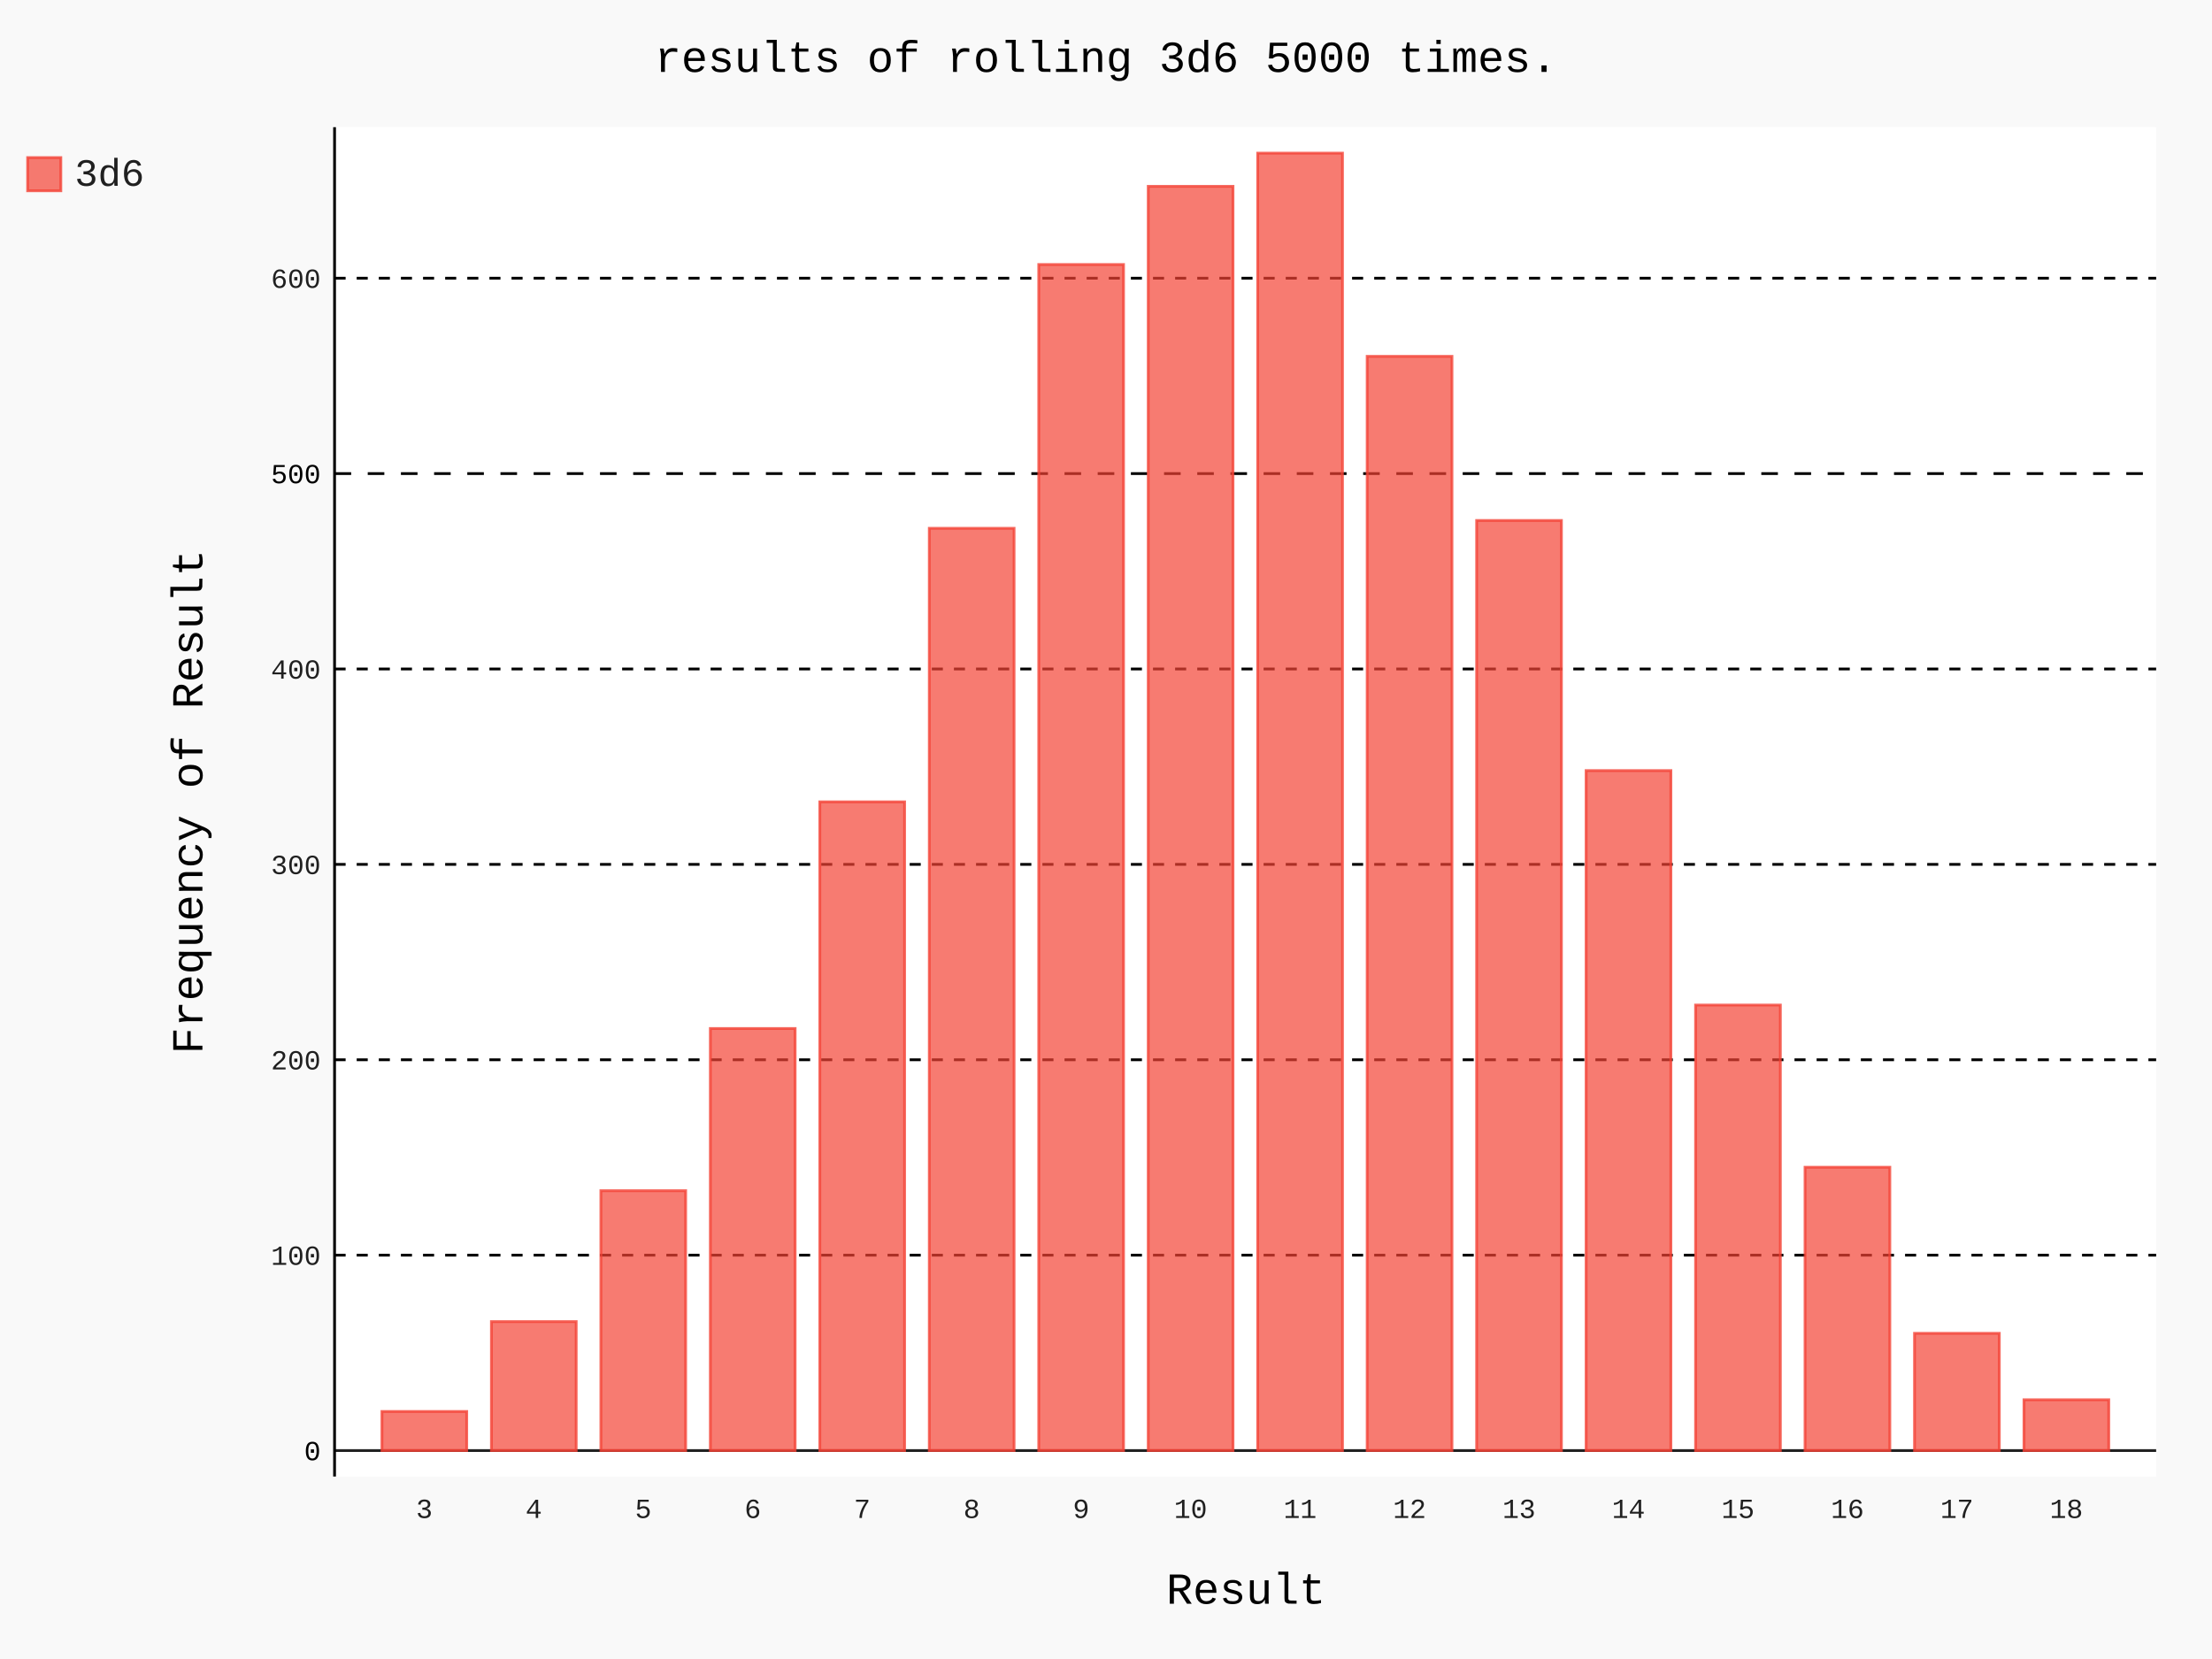
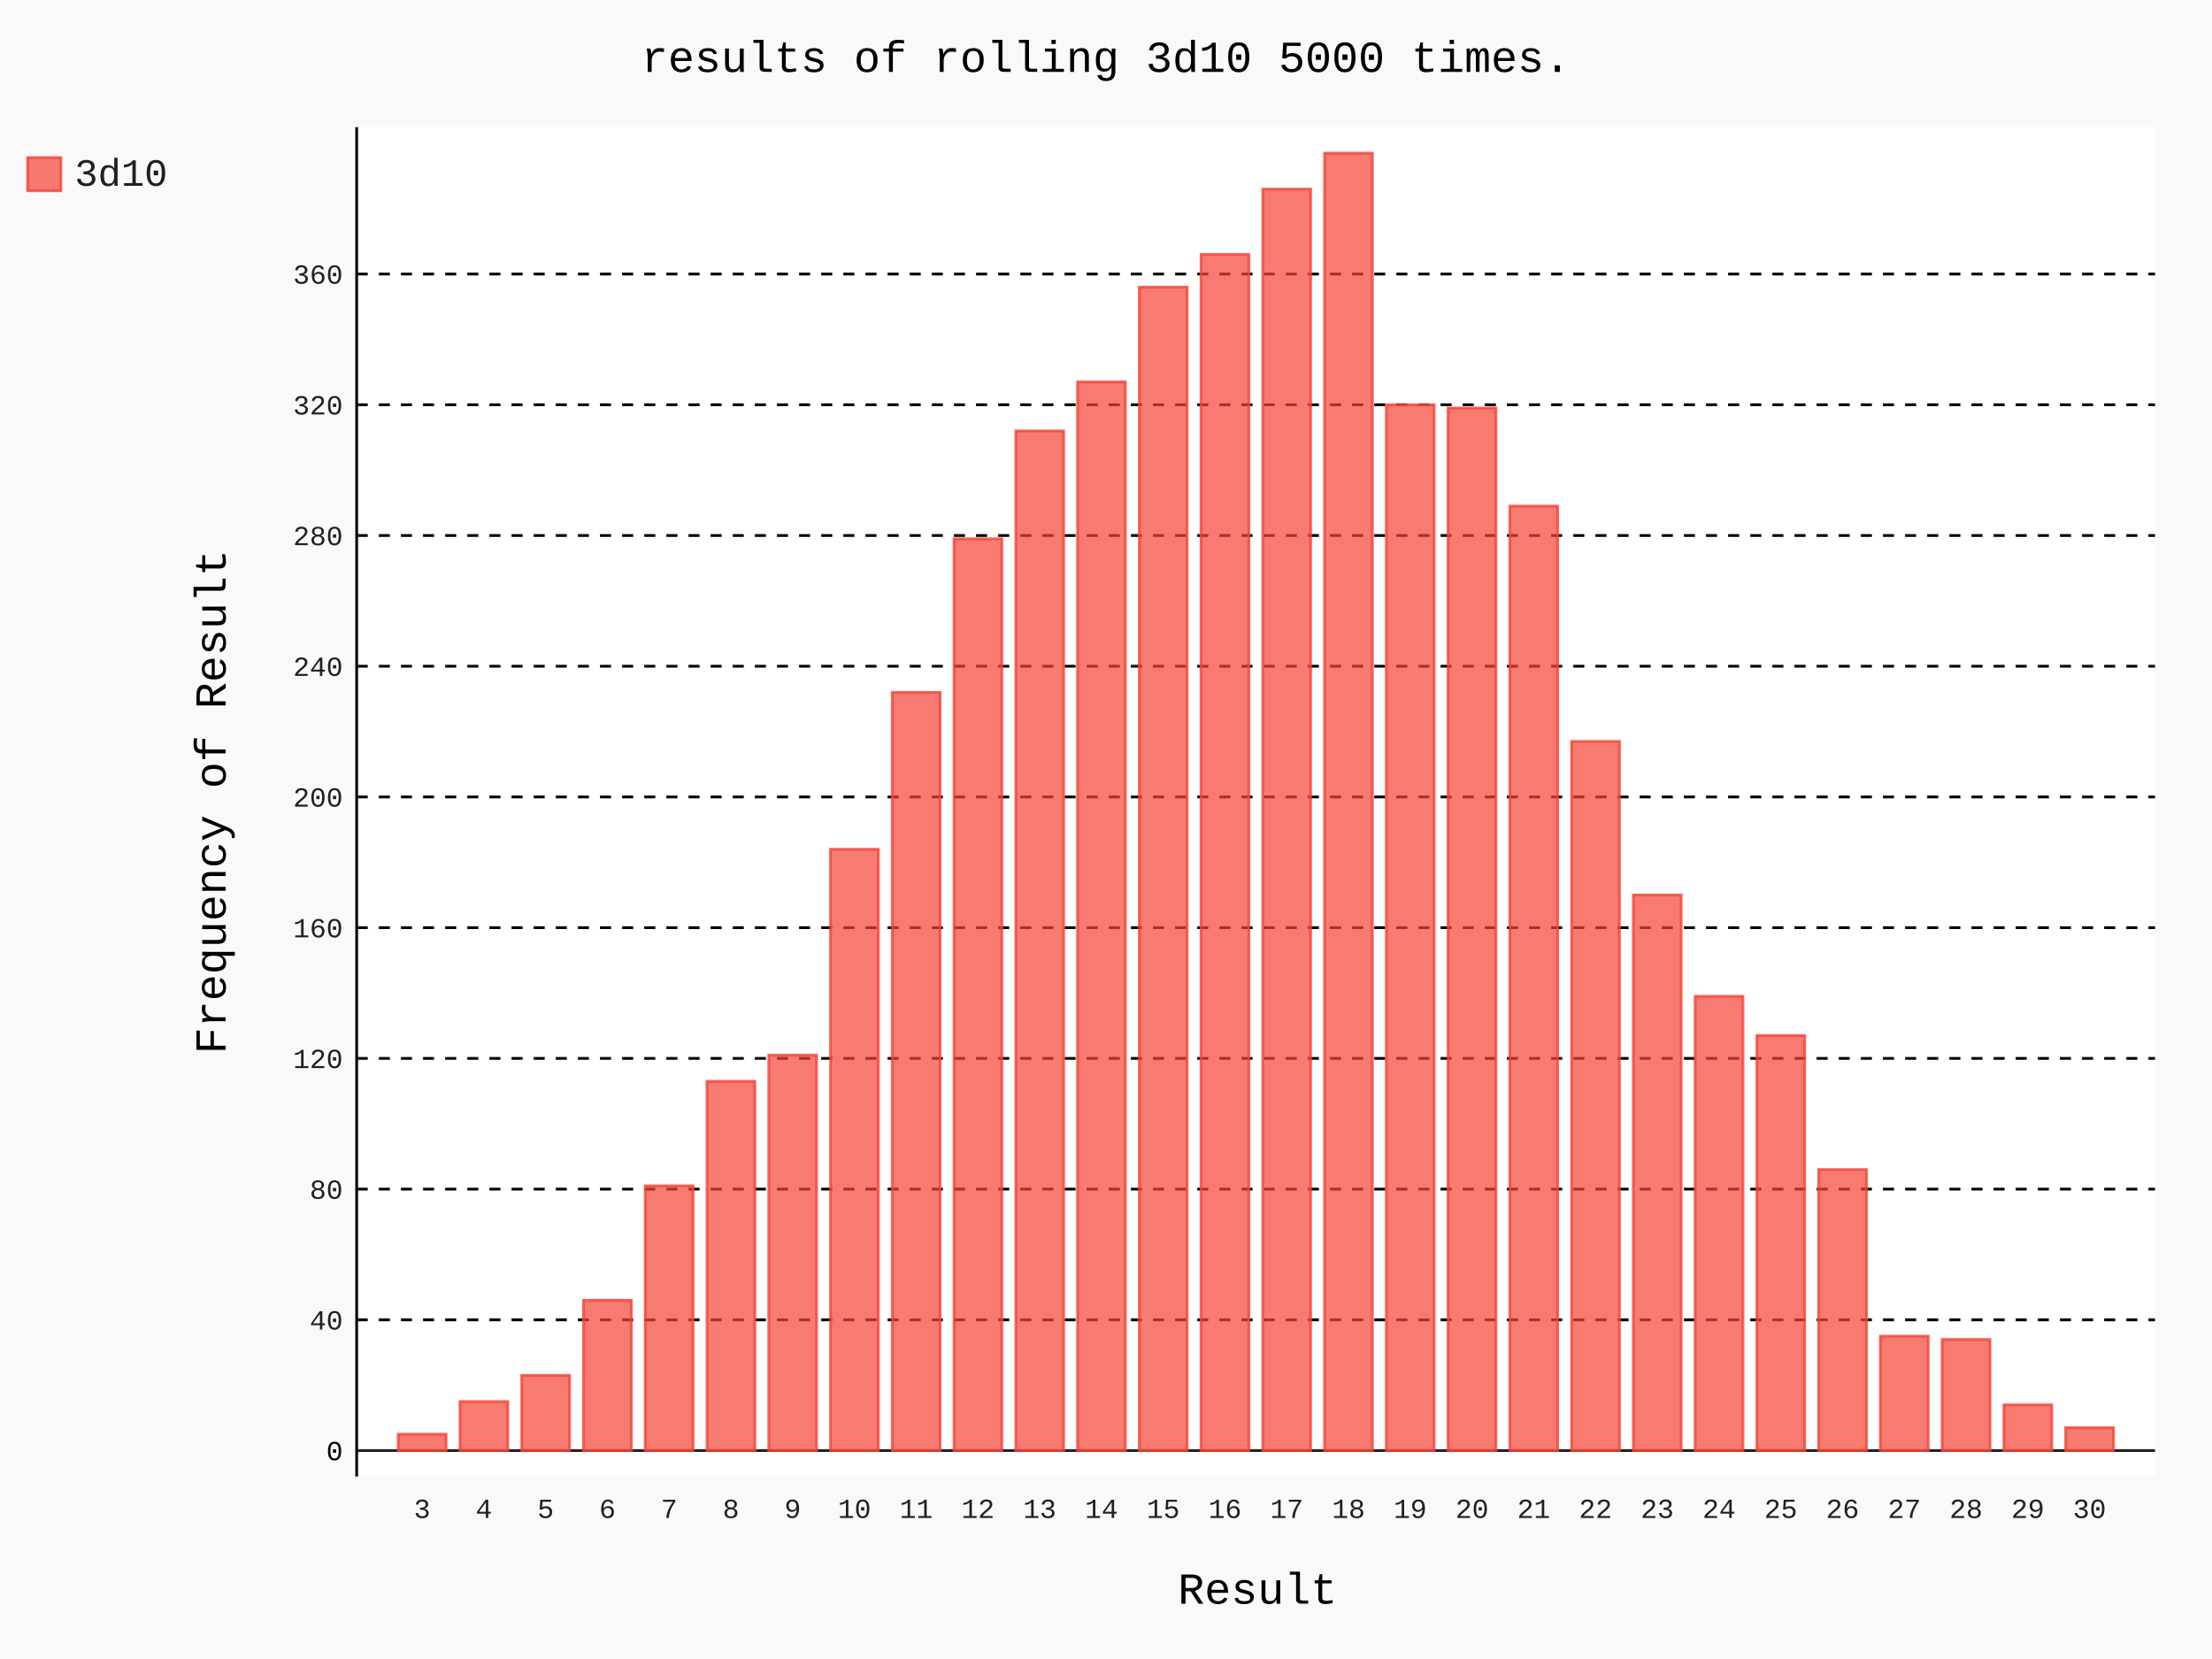
- <svg xmlns="http://www.w3.org/2000/svg" id="chart-b98e198a-c9c6-4b17-be98-af2ba30511a7" class="pygal-chart" viewBox="0 0 800 600">
+ <svg xmlns="http://www.w3.org/2000/svg" id="chart-dd3dc5fa-f700-4fd3-abbc-7325ba46a19e" class="pygal-chart" viewBox="0 0 800 600">
  <defs>
-     <style type="text/css">#chart-b98e198a-c9c6-4b17-be98-af2ba30511a7{-webkit-user-select:none;-webkit-font-smoothing:antialiased;font-family:Consolas,"Liberation Mono",Menlo,Courier,monospace}#chart-b98e198a-c9c6-4b17-be98-af2ba30511a7 .title{font-family:Consolas,"Liberation Mono",Menlo,Courier,monospace;font-size:16px}#chart-b98e198a-c9c6-4b17-be98-af2ba30511a7 .legends .legend text{font-family:Consolas,"Liberation Mono",Menlo,Courier,monospace;font-size:14px}#chart-b98e198a-c9c6-4b17-be98-af2ba30511a7 .axis text{font-family:Consolas,"Liberation Mono",Menlo,Courier,monospace;font-size:10px}#chart-b98e198a-c9c6-4b17-be98-af2ba30511a7 .axis text.major{font-family:Consolas,"Liberation Mono",Menlo,Courier,monospace;font-size:10px}#chart-b98e198a-c9c6-4b17-be98-af2ba30511a7 .text-overlay text.value{font-family:Consolas,"Liberation Mono",Menlo,Courier,monospace;font-size:16px}#chart-b98e198a-c9c6-4b17-be98-af2ba30511a7 .text-overlay text.label{font-family:Consolas,"Liberation Mono",Menlo,Courier,monospace;font-size:10px}#chart-b98e198a-c9c6-4b17-be98-af2ba30511a7 .tooltip{font-family:Consolas,"Liberation Mono",Menlo,Courier,monospace;font-size:14px}#chart-b98e198a-c9c6-4b17-be98-af2ba30511a7 text.no_data{font-family:Consolas,"Liberation Mono",Menlo,Courier,monospace;font-size:64px}
- #chart-b98e198a-c9c6-4b17-be98-af2ba30511a7{background-color:rgba(249,249,249,1)}#chart-b98e198a-c9c6-4b17-be98-af2ba30511a7 path,#chart-b98e198a-c9c6-4b17-be98-af2ba30511a7 line,#chart-b98e198a-c9c6-4b17-be98-af2ba30511a7 rect,#chart-b98e198a-c9c6-4b17-be98-af2ba30511a7 circle{-webkit-transition:150ms;-moz-transition:150ms;transition:150ms}#chart-b98e198a-c9c6-4b17-be98-af2ba30511a7 .graph &gt; .background{fill:rgba(249,249,249,1)}#chart-b98e198a-c9c6-4b17-be98-af2ba30511a7 .plot &gt; .background{fill:rgba(255,255,255,1)}#chart-b98e198a-c9c6-4b17-be98-af2ba30511a7 .graph{fill:rgba(0,0,0,.87)}#chart-b98e198a-c9c6-4b17-be98-af2ba30511a7 text.no_data{fill:rgba(0,0,0,1)}#chart-b98e198a-c9c6-4b17-be98-af2ba30511a7 .title{fill:rgba(0,0,0,1)}#chart-b98e198a-c9c6-4b17-be98-af2ba30511a7 .legends .legend text{fill:rgba(0,0,0,.87)}#chart-b98e198a-c9c6-4b17-be98-af2ba30511a7 .legends .legend:hover text{fill:rgba(0,0,0,1)}#chart-b98e198a-c9c6-4b17-be98-af2ba30511a7 .axis .line{stroke:rgba(0,0,0,1)}#chart-b98e198a-c9c6-4b17-be98-af2ba30511a7 .axis .guide.line{stroke:rgba(0,0,0,.54)}#chart-b98e198a-c9c6-4b17-be98-af2ba30511a7 .axis .major.line{stroke:rgba(0,0,0,.87)}#chart-b98e198a-c9c6-4b17-be98-af2ba30511a7 .axis text.major{fill:rgba(0,0,0,1)}#chart-b98e198a-c9c6-4b17-be98-af2ba30511a7 .axis.y .guides:hover .guide.line,#chart-b98e198a-c9c6-4b17-be98-af2ba30511a7 .line-graph .axis.x .guides:hover .guide.line,#chart-b98e198a-c9c6-4b17-be98-af2ba30511a7 .stackedline-graph .axis.x .guides:hover .guide.line,#chart-b98e198a-c9c6-4b17-be98-af2ba30511a7 .xy-graph .axis.x .guides:hover .guide.line{stroke:rgba(0,0,0,1)}#chart-b98e198a-c9c6-4b17-be98-af2ba30511a7 .axis .guides:hover text{fill:rgba(0,0,0,1)}#chart-b98e198a-c9c6-4b17-be98-af2ba30511a7 .reactive{fill-opacity:.7;stroke-opacity:.8;stroke-width:1}#chart-b98e198a-c9c6-4b17-be98-af2ba30511a7 .ci{stroke:rgba(0,0,0,.87)}#chart-b98e198a-c9c6-4b17-be98-af2ba30511a7 .reactive.active,#chart-b98e198a-c9c6-4b17-be98-af2ba30511a7 .active .reactive{fill-opacity:.8;stroke-opacity:.9;stroke-width:4}#chart-b98e198a-c9c6-4b17-be98-af2ba30511a7 .ci .reactive.active{stroke-width:1.5}#chart-b98e198a-c9c6-4b17-be98-af2ba30511a7 .series text{fill:rgba(0,0,0,1)}#chart-b98e198a-c9c6-4b17-be98-af2ba30511a7 .tooltip rect{fill:rgba(255,255,255,1);stroke:rgba(0,0,0,1);-webkit-transition:opacity 150ms;-moz-transition:opacity 150ms;transition:opacity 150ms}#chart-b98e198a-c9c6-4b17-be98-af2ba30511a7 .tooltip .label{fill:rgba(0,0,0,.87)}#chart-b98e198a-c9c6-4b17-be98-af2ba30511a7 .tooltip .label{fill:rgba(0,0,0,.87)}#chart-b98e198a-c9c6-4b17-be98-af2ba30511a7 .tooltip .legend{font-size:.8em;fill:rgba(0,0,0,.54)}#chart-b98e198a-c9c6-4b17-be98-af2ba30511a7 .tooltip .x_label{font-size:.6em;fill:rgba(0,0,0,1)}#chart-b98e198a-c9c6-4b17-be98-af2ba30511a7 .tooltip .xlink{font-size:.5em;text-decoration:underline}#chart-b98e198a-c9c6-4b17-be98-af2ba30511a7 .tooltip .value{font-size:1.5em}#chart-b98e198a-c9c6-4b17-be98-af2ba30511a7 .bound{font-size:.5em}#chart-b98e198a-c9c6-4b17-be98-af2ba30511a7 .max-value{font-size:.75em;fill:rgba(0,0,0,.54)}#chart-b98e198a-c9c6-4b17-be98-af2ba30511a7 .map-element{fill:rgba(255,255,255,1);stroke:rgba(0,0,0,.54) !important}#chart-b98e198a-c9c6-4b17-be98-af2ba30511a7 .map-element .reactive{fill-opacity:inherit;stroke-opacity:inherit}#chart-b98e198a-c9c6-4b17-be98-af2ba30511a7 .color-0,#chart-b98e198a-c9c6-4b17-be98-af2ba30511a7 .color-0 a:visited{stroke:#F44336;fill:#F44336}#chart-b98e198a-c9c6-4b17-be98-af2ba30511a7 .text-overlay .color-0 text{fill:black}
- #chart-b98e198a-c9c6-4b17-be98-af2ba30511a7 text.no_data{text-anchor:middle}#chart-b98e198a-c9c6-4b17-be98-af2ba30511a7 .guide.line{fill:none}#chart-b98e198a-c9c6-4b17-be98-af2ba30511a7 .centered{text-anchor:middle}#chart-b98e198a-c9c6-4b17-be98-af2ba30511a7 .title{text-anchor:middle}#chart-b98e198a-c9c6-4b17-be98-af2ba30511a7 .legends .legend text{fill-opacity:1}#chart-b98e198a-c9c6-4b17-be98-af2ba30511a7 .axis.x text{text-anchor:middle}#chart-b98e198a-c9c6-4b17-be98-af2ba30511a7 .axis.x:not(.web) text[transform]{text-anchor:start}#chart-b98e198a-c9c6-4b17-be98-af2ba30511a7 .axis.x:not(.web) text[transform].backwards{text-anchor:end}#chart-b98e198a-c9c6-4b17-be98-af2ba30511a7 .axis.y text{text-anchor:end}#chart-b98e198a-c9c6-4b17-be98-af2ba30511a7 .axis.y text[transform].backwards{text-anchor:start}#chart-b98e198a-c9c6-4b17-be98-af2ba30511a7 .axis.y2 text{text-anchor:start}#chart-b98e198a-c9c6-4b17-be98-af2ba30511a7 .axis.y2 text[transform].backwards{text-anchor:end}#chart-b98e198a-c9c6-4b17-be98-af2ba30511a7 .axis .guide.line{stroke-dasharray:4,4;stroke:black}#chart-b98e198a-c9c6-4b17-be98-af2ba30511a7 .axis .major.guide.line{stroke-dasharray:6,6;stroke:black}#chart-b98e198a-c9c6-4b17-be98-af2ba30511a7 .horizontal .axis.y .guide.line,#chart-b98e198a-c9c6-4b17-be98-af2ba30511a7 .horizontal .axis.y2 .guide.line,#chart-b98e198a-c9c6-4b17-be98-af2ba30511a7 .vertical .axis.x .guide.line{opacity:0}#chart-b98e198a-c9c6-4b17-be98-af2ba30511a7 .horizontal .axis.always_show .guide.line,#chart-b98e198a-c9c6-4b17-be98-af2ba30511a7 .vertical .axis.always_show .guide.line{opacity:1 !important}#chart-b98e198a-c9c6-4b17-be98-af2ba30511a7 .axis.y .guides:hover .guide.line,#chart-b98e198a-c9c6-4b17-be98-af2ba30511a7 .axis.y2 .guides:hover .guide.line,#chart-b98e198a-c9c6-4b17-be98-af2ba30511a7 .axis.x .guides:hover .guide.line{opacity:1}#chart-b98e198a-c9c6-4b17-be98-af2ba30511a7 .axis .guides:hover text{opacity:1}#chart-b98e198a-c9c6-4b17-be98-af2ba30511a7 .nofill{fill:none}#chart-b98e198a-c9c6-4b17-be98-af2ba30511a7 .subtle-fill{fill-opacity:.2}#chart-b98e198a-c9c6-4b17-be98-af2ba30511a7 .dot{stroke-width:1px;fill-opacity:1;stroke-opacity:1}#chart-b98e198a-c9c6-4b17-be98-af2ba30511a7 .dot.active{stroke-width:5px}#chart-b98e198a-c9c6-4b17-be98-af2ba30511a7 .dot.negative{fill:transparent}#chart-b98e198a-c9c6-4b17-be98-af2ba30511a7 text,#chart-b98e198a-c9c6-4b17-be98-af2ba30511a7 tspan{stroke:none !important}#chart-b98e198a-c9c6-4b17-be98-af2ba30511a7 .series text.active{opacity:1}#chart-b98e198a-c9c6-4b17-be98-af2ba30511a7 .tooltip rect{fill-opacity:.95;stroke-width:.5}#chart-b98e198a-c9c6-4b17-be98-af2ba30511a7 .tooltip text{fill-opacity:1}#chart-b98e198a-c9c6-4b17-be98-af2ba30511a7 .showable{visibility:hidden}#chart-b98e198a-c9c6-4b17-be98-af2ba30511a7 .showable.shown{visibility:visible}#chart-b98e198a-c9c6-4b17-be98-af2ba30511a7 .gauge-background{fill:rgba(229,229,229,1);stroke:none}#chart-b98e198a-c9c6-4b17-be98-af2ba30511a7 .bg-lines{stroke:rgba(249,249,249,1);stroke-width:2px}</style>
+     <style type="text/css">#chart-dd3dc5fa-f700-4fd3-abbc-7325ba46a19e{-webkit-user-select:none;-webkit-font-smoothing:antialiased;font-family:Consolas,"Liberation Mono",Menlo,Courier,monospace}#chart-dd3dc5fa-f700-4fd3-abbc-7325ba46a19e .title{font-family:Consolas,"Liberation Mono",Menlo,Courier,monospace;font-size:16px}#chart-dd3dc5fa-f700-4fd3-abbc-7325ba46a19e .legends .legend text{font-family:Consolas,"Liberation Mono",Menlo,Courier,monospace;font-size:14px}#chart-dd3dc5fa-f700-4fd3-abbc-7325ba46a19e .axis text{font-family:Consolas,"Liberation Mono",Menlo,Courier,monospace;font-size:10px}#chart-dd3dc5fa-f700-4fd3-abbc-7325ba46a19e .axis text.major{font-family:Consolas,"Liberation Mono",Menlo,Courier,monospace;font-size:10px}#chart-dd3dc5fa-f700-4fd3-abbc-7325ba46a19e .text-overlay text.value{font-family:Consolas,"Liberation Mono",Menlo,Courier,monospace;font-size:16px}#chart-dd3dc5fa-f700-4fd3-abbc-7325ba46a19e .text-overlay text.label{font-family:Consolas,"Liberation Mono",Menlo,Courier,monospace;font-size:10px}#chart-dd3dc5fa-f700-4fd3-abbc-7325ba46a19e .tooltip{font-family:Consolas,"Liberation Mono",Menlo,Courier,monospace;font-size:14px}#chart-dd3dc5fa-f700-4fd3-abbc-7325ba46a19e text.no_data{font-family:Consolas,"Liberation Mono",Menlo,Courier,monospace;font-size:64px}
+ #chart-dd3dc5fa-f700-4fd3-abbc-7325ba46a19e{background-color:rgba(249,249,249,1)}#chart-dd3dc5fa-f700-4fd3-abbc-7325ba46a19e path,#chart-dd3dc5fa-f700-4fd3-abbc-7325ba46a19e line,#chart-dd3dc5fa-f700-4fd3-abbc-7325ba46a19e rect,#chart-dd3dc5fa-f700-4fd3-abbc-7325ba46a19e circle{-webkit-transition:150ms;-moz-transition:150ms;transition:150ms}#chart-dd3dc5fa-f700-4fd3-abbc-7325ba46a19e .graph &gt; .background{fill:rgba(249,249,249,1)}#chart-dd3dc5fa-f700-4fd3-abbc-7325ba46a19e .plot &gt; .background{fill:rgba(255,255,255,1)}#chart-dd3dc5fa-f700-4fd3-abbc-7325ba46a19e .graph{fill:rgba(0,0,0,.87)}#chart-dd3dc5fa-f700-4fd3-abbc-7325ba46a19e text.no_data{fill:rgba(0,0,0,1)}#chart-dd3dc5fa-f700-4fd3-abbc-7325ba46a19e .title{fill:rgba(0,0,0,1)}#chart-dd3dc5fa-f700-4fd3-abbc-7325ba46a19e .legends .legend text{fill:rgba(0,0,0,.87)}#chart-dd3dc5fa-f700-4fd3-abbc-7325ba46a19e .legends .legend:hover text{fill:rgba(0,0,0,1)}#chart-dd3dc5fa-f700-4fd3-abbc-7325ba46a19e .axis .line{stroke:rgba(0,0,0,1)}#chart-dd3dc5fa-f700-4fd3-abbc-7325ba46a19e .axis .guide.line{stroke:rgba(0,0,0,.54)}#chart-dd3dc5fa-f700-4fd3-abbc-7325ba46a19e .axis .major.line{stroke:rgba(0,0,0,.87)}#chart-dd3dc5fa-f700-4fd3-abbc-7325ba46a19e .axis text.major{fill:rgba(0,0,0,1)}#chart-dd3dc5fa-f700-4fd3-abbc-7325ba46a19e .axis.y .guides:hover .guide.line,#chart-dd3dc5fa-f700-4fd3-abbc-7325ba46a19e .line-graph .axis.x .guides:hover .guide.line,#chart-dd3dc5fa-f700-4fd3-abbc-7325ba46a19e .stackedline-graph .axis.x .guides:hover .guide.line,#chart-dd3dc5fa-f700-4fd3-abbc-7325ba46a19e .xy-graph .axis.x .guides:hover .guide.line{stroke:rgba(0,0,0,1)}#chart-dd3dc5fa-f700-4fd3-abbc-7325ba46a19e .axis .guides:hover text{fill:rgba(0,0,0,1)}#chart-dd3dc5fa-f700-4fd3-abbc-7325ba46a19e .reactive{fill-opacity:.7;stroke-opacity:.8;stroke-width:1}#chart-dd3dc5fa-f700-4fd3-abbc-7325ba46a19e .ci{stroke:rgba(0,0,0,.87)}#chart-dd3dc5fa-f700-4fd3-abbc-7325ba46a19e .reactive.active,#chart-dd3dc5fa-f700-4fd3-abbc-7325ba46a19e .active .reactive{fill-opacity:.8;stroke-opacity:.9;stroke-width:4}#chart-dd3dc5fa-f700-4fd3-abbc-7325ba46a19e .ci .reactive.active{stroke-width:1.5}#chart-dd3dc5fa-f700-4fd3-abbc-7325ba46a19e .series text{fill:rgba(0,0,0,1)}#chart-dd3dc5fa-f700-4fd3-abbc-7325ba46a19e .tooltip rect{fill:rgba(255,255,255,1);stroke:rgba(0,0,0,1);-webkit-transition:opacity 150ms;-moz-transition:opacity 150ms;transition:opacity 150ms}#chart-dd3dc5fa-f700-4fd3-abbc-7325ba46a19e .tooltip .label{fill:rgba(0,0,0,.87)}#chart-dd3dc5fa-f700-4fd3-abbc-7325ba46a19e .tooltip .label{fill:rgba(0,0,0,.87)}#chart-dd3dc5fa-f700-4fd3-abbc-7325ba46a19e .tooltip .legend{font-size:.8em;fill:rgba(0,0,0,.54)}#chart-dd3dc5fa-f700-4fd3-abbc-7325ba46a19e .tooltip .x_label{font-size:.6em;fill:rgba(0,0,0,1)}#chart-dd3dc5fa-f700-4fd3-abbc-7325ba46a19e .tooltip .xlink{font-size:.5em;text-decoration:underline}#chart-dd3dc5fa-f700-4fd3-abbc-7325ba46a19e .tooltip .value{font-size:1.5em}#chart-dd3dc5fa-f700-4fd3-abbc-7325ba46a19e .bound{font-size:.5em}#chart-dd3dc5fa-f700-4fd3-abbc-7325ba46a19e .max-value{font-size:.75em;fill:rgba(0,0,0,.54)}#chart-dd3dc5fa-f700-4fd3-abbc-7325ba46a19e .map-element{fill:rgba(255,255,255,1);stroke:rgba(0,0,0,.54) !important}#chart-dd3dc5fa-f700-4fd3-abbc-7325ba46a19e .map-element .reactive{fill-opacity:inherit;stroke-opacity:inherit}#chart-dd3dc5fa-f700-4fd3-abbc-7325ba46a19e .color-0,#chart-dd3dc5fa-f700-4fd3-abbc-7325ba46a19e .color-0 a:visited{stroke:#F44336;fill:#F44336}#chart-dd3dc5fa-f700-4fd3-abbc-7325ba46a19e .text-overlay .color-0 text{fill:black}
+ #chart-dd3dc5fa-f700-4fd3-abbc-7325ba46a19e text.no_data{text-anchor:middle}#chart-dd3dc5fa-f700-4fd3-abbc-7325ba46a19e .guide.line{fill:none}#chart-dd3dc5fa-f700-4fd3-abbc-7325ba46a19e .centered{text-anchor:middle}#chart-dd3dc5fa-f700-4fd3-abbc-7325ba46a19e .title{text-anchor:middle}#chart-dd3dc5fa-f700-4fd3-abbc-7325ba46a19e .legends .legend text{fill-opacity:1}#chart-dd3dc5fa-f700-4fd3-abbc-7325ba46a19e .axis.x text{text-anchor:middle}#chart-dd3dc5fa-f700-4fd3-abbc-7325ba46a19e .axis.x:not(.web) text[transform]{text-anchor:start}#chart-dd3dc5fa-f700-4fd3-abbc-7325ba46a19e .axis.x:not(.web) text[transform].backwards{text-anchor:end}#chart-dd3dc5fa-f700-4fd3-abbc-7325ba46a19e .axis.y text{text-anchor:end}#chart-dd3dc5fa-f700-4fd3-abbc-7325ba46a19e .axis.y text[transform].backwards{text-anchor:start}#chart-dd3dc5fa-f700-4fd3-abbc-7325ba46a19e .axis.y2 text{text-anchor:start}#chart-dd3dc5fa-f700-4fd3-abbc-7325ba46a19e .axis.y2 text[transform].backwards{text-anchor:end}#chart-dd3dc5fa-f700-4fd3-abbc-7325ba46a19e .axis .guide.line{stroke-dasharray:4,4;stroke:black}#chart-dd3dc5fa-f700-4fd3-abbc-7325ba46a19e .axis .major.guide.line{stroke-dasharray:6,6;stroke:black}#chart-dd3dc5fa-f700-4fd3-abbc-7325ba46a19e .horizontal .axis.y .guide.line,#chart-dd3dc5fa-f700-4fd3-abbc-7325ba46a19e .horizontal .axis.y2 .guide.line,#chart-dd3dc5fa-f700-4fd3-abbc-7325ba46a19e .vertical .axis.x .guide.line{opacity:0}#chart-dd3dc5fa-f700-4fd3-abbc-7325ba46a19e .horizontal .axis.always_show .guide.line,#chart-dd3dc5fa-f700-4fd3-abbc-7325ba46a19e .vertical .axis.always_show .guide.line{opacity:1 !important}#chart-dd3dc5fa-f700-4fd3-abbc-7325ba46a19e .axis.y .guides:hover .guide.line,#chart-dd3dc5fa-f700-4fd3-abbc-7325ba46a19e .axis.y2 .guides:hover .guide.line,#chart-dd3dc5fa-f700-4fd3-abbc-7325ba46a19e .axis.x .guides:hover .guide.line{opacity:1}#chart-dd3dc5fa-f700-4fd3-abbc-7325ba46a19e .axis .guides:hover text{opacity:1}#chart-dd3dc5fa-f700-4fd3-abbc-7325ba46a19e .nofill{fill:none}#chart-dd3dc5fa-f700-4fd3-abbc-7325ba46a19e .subtle-fill{fill-opacity:.2}#chart-dd3dc5fa-f700-4fd3-abbc-7325ba46a19e .dot{stroke-width:1px;fill-opacity:1;stroke-opacity:1}#chart-dd3dc5fa-f700-4fd3-abbc-7325ba46a19e .dot.active{stroke-width:5px}#chart-dd3dc5fa-f700-4fd3-abbc-7325ba46a19e .dot.negative{fill:transparent}#chart-dd3dc5fa-f700-4fd3-abbc-7325ba46a19e text,#chart-dd3dc5fa-f700-4fd3-abbc-7325ba46a19e tspan{stroke:none !important}#chart-dd3dc5fa-f700-4fd3-abbc-7325ba46a19e .series text.active{opacity:1}#chart-dd3dc5fa-f700-4fd3-abbc-7325ba46a19e .tooltip rect{fill-opacity:.95;stroke-width:.5}#chart-dd3dc5fa-f700-4fd3-abbc-7325ba46a19e .tooltip text{fill-opacity:1}#chart-dd3dc5fa-f700-4fd3-abbc-7325ba46a19e .showable{visibility:hidden}#chart-dd3dc5fa-f700-4fd3-abbc-7325ba46a19e .showable.shown{visibility:visible}#chart-dd3dc5fa-f700-4fd3-abbc-7325ba46a19e .gauge-background{fill:rgba(229,229,229,1);stroke:none}#chart-dd3dc5fa-f700-4fd3-abbc-7325ba46a19e .bg-lines{stroke:rgba(249,249,249,1);stroke-width:2px}</style>
  </defs>
  <g class="graph bar-graph vertical">
    <rect x="0" y="0" width="800" height="600" class="background" />
-     <g transform="translate(121, 46)" class="plot">
-       <rect x="0" y="0" width="658.8" height="488" class="background" />
+     <g transform="translate(129, 46)" class="plot">
+       <rect x="0" y="0" width="650.4" height="488" class="background" />
      <g class="axis y always_show">
        <g class="guides">
-           <path d="M0 478.615 h658.8" class="axis major line" />
+           <path d="M0 478.615 h650.4" class="axis major line" />
          <text x="-5" y="482.115" class="major">0</text>
        </g>
        <g class="guides">
-           <path d="M0 407.948 h658.8" class="guide line" />
-           <text x="-5" y="411.448" class="">100</text>
-         </g>
-         <g class="guides">
-           <path d="M0 337.281 h658.8" class="guide line" />
-           <text x="-5" y="340.781" class="">200</text>
-         </g>
-         <g class="guides">
-           <path d="M0 266.614 h658.8" class="guide line" />
-           <text x="-5" y="270.114" class="">300</text>
-         </g>
-         <g class="guides">
-           <path d="M0 195.946 h658.8" class="guide line" />
-           <text x="-5" y="199.446" class="">400</text>
-         </g>
-         <g class="guides">
-           <path d="M0 125.279 h658.8" class="major guide line" />
-           <text x="-5" y="128.779" class="major">500</text>
-         </g>
-         <g class="guides">
-           <path d="M0 54.612 h658.8" class="guide line" />
-           <text x="-5" y="58.112" class="">600</text>
+           <path d="M0 431.338 h650.4" class="guide line" />
+           <text x="-5" y="434.838" class="">40</text>
+         </g>
+         <g class="guides">
+           <path d="M0 384.06 h650.4" class="guide line" />
+           <text x="-5" y="387.56" class="">80</text>
+         </g>
+         <g class="guides">
+           <path d="M0 336.782 h650.4" class="guide line" />
+           <text x="-5" y="340.282" class="">120</text>
+         </g>
+         <g class="guides">
+           <path d="M0 289.505 h650.4" class="guide line" />
+           <text x="-5" y="293.005" class="">160</text>
+         </g>
+         <g class="guides">
+           <path d="M0 242.227 h650.4" class="guide line" />
+           <text x="-5" y="245.727" class="">200</text>
+         </g>
+         <g class="guides">
+           <path d="M0 194.949 h650.4" class="guide line" />
+           <text x="-5" y="198.449" class="">240</text>
+         </g>
+         <g class="guides">
+           <path d="M0 147.672 h650.4" class="guide line" />
+           <text x="-5" y="151.172" class="">280</text>
+         </g>
+         <g class="guides">
+           <path d="M0 100.394 h650.4" class="guide line" />
+           <text x="-5" y="103.894" class="">320</text>
+         </g>
+         <g class="guides">
+           <path d="M0 53.116 h650.4" class="guide line" />
+           <text x="-5" y="56.616" class="">360</text>
        </g>
      </g>
      <g class="axis x">
        <path d="M0 0 v488" class="line" />
        <g class="guides">
-           <path d="M32.465 0 v488" class="guide line" />
-           <text x="32.465" y="503.0" class="">3</text>
-         </g>
-         <g class="guides">
-           <path d="M72.056 0 v488" class="guide line" />
-           <text x="72.056" y="503.0" class="">4</text>
-         </g>
-         <g class="guides">
-           <path d="M111.648 0 v488" class="guide line" />
-           <text x="111.648" y="503.0" class="">5</text>
-         </g>
-         <g class="guides">
-           <path d="M151.239 0 v488" class="guide line" />
-           <text x="151.239" y="503.0" class="">6</text>
-         </g>
-         <g class="guides">
-           <path d="M190.83 0 v488" class="guide line" />
-           <text x="190.83" y="503.0" class="">7</text>
-         </g>
-         <g class="guides">
-           <path d="M230.422 0 v488" class="guide line" />
-           <text x="230.422" y="503.0" class="">8</text>
-         </g>
-         <g class="guides">
-           <path d="M270.013 0 v488" class="guide line" />
-           <text x="270.013" y="503.0" class="">9</text>
-         </g>
-         <g class="guides">
-           <path d="M309.604 0 v488" class="guide line" />
-           <text x="309.604" y="503.0" class="">10</text>
-         </g>
-         <g class="guides">
-           <path d="M349.196 0 v488" class="guide line" />
-           <text x="349.196" y="503.0" class="">11</text>
-         </g>
-         <g class="guides">
-           <path d="M388.787 0 v488" class="guide line" />
-           <text x="388.787" y="503.0" class="">12</text>
-         </g>
-         <g class="guides">
-           <path d="M428.378 0 v488" class="guide line" />
-           <text x="428.378" y="503.0" class="">13</text>
-         </g>
-         <g class="guides">
-           <path d="M467.97 0 v488" class="guide line" />
-           <text x="467.97" y="503.0" class="">14</text>
-         </g>
-         <g class="guides">
-           <path d="M507.561 0 v488" class="guide line" />
-           <text x="507.561" y="503.0" class="">15</text>
-         </g>
-         <g class="guides">
-           <path d="M547.152 0 v488" class="guide line" />
-           <text x="547.152" y="503.0" class="">16</text>
-         </g>
-         <g class="guides">
-           <path d="M586.744 0 v488" class="guide line" />
-           <text x="586.744" y="503.0" class="">17</text>
-         </g>
-         <g class="guides">
-           <path d="M626.335 0 v488" class="guide line" />
-           <text x="626.335" y="503.0" class="">18</text>
+           <path d="M23.675 0 v488" class="guide line" />
+           <text x="23.675" y="503.0" class="">3</text>
+         </g>
+         <g class="guides">
+           <path d="M46.01 0 v488" class="guide line" />
+           <text x="46.01" y="503.0" class="">4</text>
+         </g>
+         <g class="guides">
+           <path d="M68.346 0 v488" class="guide line" />
+           <text x="68.346" y="503.0" class="">5</text>
+         </g>
+         <g class="guides">
+           <path d="M90.681 0 v488" class="guide line" />
+           <text x="90.681" y="503.0" class="">6</text>
+         </g>
+         <g class="guides">
+           <path d="M113.016 0 v488" class="guide line" />
+           <text x="113.016" y="503.0" class="">7</text>
+         </g>
+         <g class="guides">
+           <path d="M135.351 0 v488" class="guide line" />
+           <text x="135.351" y="503.0" class="">8</text>
+         </g>
+         <g class="guides">
+           <path d="M157.686 0 v488" class="guide line" />
+           <text x="157.686" y="503.0" class="">9</text>
+         </g>
+         <g class="guides">
+           <path d="M180.021 0 v488" class="guide line" />
+           <text x="180.021" y="503.0" class="">10</text>
+         </g>
+         <g class="guides">
+           <path d="M202.357 0 v488" class="guide line" />
+           <text x="202.357" y="503.0" class="">11</text>
+         </g>
+         <g class="guides">
+           <path d="M224.692 0 v488" class="guide line" />
+           <text x="224.692" y="503.0" class="">12</text>
+         </g>
+         <g class="guides">
+           <path d="M247.027 0 v488" class="guide line" />
+           <text x="247.027" y="503.0" class="">13</text>
+         </g>
+         <g class="guides">
+           <path d="M269.362 0 v488" class="guide line" />
+           <text x="269.362" y="503.0" class="">14</text>
+         </g>
+         <g class="guides">
+           <path d="M291.697 0 v488" class="guide line" />
+           <text x="291.697" y="503.0" class="">15</text>
+         </g>
+         <g class="guides">
+           <path d="M314.032 0 v488" class="guide line" />
+           <text x="314.032" y="503.0" class="">16</text>
+         </g>
+         <g class="guides">
+           <path d="M336.368 0 v488" class="guide line" />
+           <text x="336.368" y="503.0" class="">17</text>
+         </g>
+         <g class="guides">
+           <path d="M358.703 0 v488" class="guide line" />
+           <text x="358.703" y="503.0" class="">18</text>
+         </g>
+         <g class="guides">
+           <path d="M381.038 0 v488" class="guide line" />
+           <text x="381.038" y="503.0" class="">19</text>
+         </g>
+         <g class="guides">
+           <path d="M403.373 0 v488" class="guide line" />
+           <text x="403.373" y="503.0" class="">20</text>
+         </g>
+         <g class="guides">
+           <path d="M425.708 0 v488" class="guide line" />
+           <text x="425.708" y="503.0" class="">21</text>
+         </g>
+         <g class="guides">
+           <path d="M448.043 0 v488" class="guide line" />
+           <text x="448.043" y="503.0" class="">22</text>
+         </g>
+         <g class="guides">
+           <path d="M470.379 0 v488" class="guide line" />
+           <text x="470.379" y="503.0" class="">23</text>
+         </g>
+         <g class="guides">
+           <path d="M492.714 0 v488" class="guide line" />
+           <text x="492.714" y="503.0" class="">24</text>
+         </g>
+         <g class="guides">
+           <path d="M515.049 0 v488" class="guide line" />
+           <text x="515.049" y="503.0" class="">25</text>
+         </g>
+         <g class="guides">
+           <path d="M537.384 0 v488" class="guide line" />
+           <text x="537.384" y="503.0" class="">26</text>
+         </g>
+         <g class="guides">
+           <path d="M559.719 0 v488" class="guide line" />
+           <text x="559.719" y="503.0" class="">27</text>
+         </g>
+         <g class="guides">
+           <path d="M582.054 0 v488" class="guide line" />
+           <text x="582.054" y="503.0" class="">28</text>
+         </g>
+         <g class="guides">
+           <path d="M604.39 0 v488" class="guide line" />
+           <text x="604.39" y="503.0" class="">29</text>
+         </g>
+         <g class="guides">
+           <path d="M626.725 0 v488" class="guide line" />
+           <text x="626.725" y="503.0" class="">30</text>
        </g>
      </g>
      <g class="series serie-0 color-0">
        <g class="bars">
          <g class="bar">
-             <rect x="17.135" y="464.482" rx="0" ry="0" width="30.66" height="14.133" class="rect reactive tooltip-trigger" />
-           </g>
-           <g class="bar">
-             <rect x="56.726" y="431.975" rx="0" ry="0" width="30.66" height="46.64" class="rect reactive tooltip-trigger" />
-           </g>
-           <g class="bar">
-             <rect x="96.318" y="384.628" rx="0" ry="0" width="30.66" height="93.987" class="rect reactive tooltip-trigger" />
-           </g>
-           <g class="bar">
-             <rect x="135.909" y="325.974" rx="0" ry="0" width="30.66" height="152.641" class="rect reactive tooltip-trigger" />
-           </g>
-           <g class="bar">
-             <rect x="175.501" y="244.0" rx="0" ry="0" width="30.66" height="234.615" class="rect reactive tooltip-trigger" />
-           </g>
-           <g class="bar">
-             <rect x="215.092" y="145.066" rx="0" ry="0" width="30.66" height="333.55" class="rect reactive tooltip-trigger" />
-           </g>
-           <g class="bar">
-             <rect x="254.683" y="49.665" rx="0" ry="0" width="30.66" height="428.95" class="rect reactive tooltip-trigger" />
-           </g>
-           <g class="bar">
-             <rect x="294.275" y="21.398" rx="0" ry="0" width="30.66" height="457.217" class="rect reactive tooltip-trigger" />
-           </g>
-           <g class="bar">
-             <rect x="333.866" y="9.385" rx="0" ry="0" width="30.66" height="469.231" class="rect reactive tooltip-trigger" />
-           </g>
-           <g class="bar">
-             <rect x="373.457" y="82.879" rx="0" ry="0" width="30.66" height="395.737" class="rect reactive tooltip-trigger" />
-           </g>
-           <g class="bar">
-             <rect x="413.049" y="142.239" rx="0" ry="0" width="30.66" height="336.376" class="rect reactive tooltip-trigger" />
-           </g>
-           <g class="bar">
-             <rect x="452.64" y="232.693" rx="0" ry="0" width="30.66" height="245.922" class="rect reactive tooltip-trigger" />
-           </g>
-           <g class="bar">
-             <rect x="492.231" y="317.494" rx="0" ry="0" width="30.66" height="161.121" class="rect reactive tooltip-trigger" />
-           </g>
-           <g class="bar">
-             <rect x="531.823" y="376.148" rx="0" ry="0" width="30.66" height="102.468" class="rect reactive tooltip-trigger" />
-           </g>
-           <g class="bar">
-             <rect x="571.414" y="436.215" rx="0" ry="0" width="30.66" height="42.4" class="rect reactive tooltip-trigger" />
-           </g>
-           <g class="bar">
-             <rect x="611.005" y="460.242" rx="0" ry="0" width="30.66" height="18.373" class="rect reactive tooltip-trigger" />
+             <rect x="15.027" y="472.706" rx="0" ry="0" width="17.296" height="5.91" class="rect reactive tooltip-trigger" />
+           </g>
+           <g class="bar">
+             <rect x="37.362" y="460.886" rx="0" ry="0" width="17.296" height="17.729" class="rect reactive tooltip-trigger" />
+           </g>
+           <g class="bar">
+             <rect x="59.697" y="451.431" rx="0" ry="0" width="17.296" height="27.185" class="rect reactive tooltip-trigger" />
+           </g>
+           <g class="bar">
+             <rect x="82.033" y="424.246" rx="0" ry="0" width="17.296" height="54.369" class="rect reactive tooltip-trigger" />
+           </g>
+           <g class="bar">
+             <rect x="104.368" y="382.878" rx="0" ry="0" width="17.296" height="95.737" class="rect reactive tooltip-trigger" />
+           </g>
+           <g class="bar">
+             <rect x="126.703" y="345.056" rx="0" ry="0" width="17.296" height="133.559" class="rect reactive tooltip-trigger" />
+           </g>
+           <g class="bar">
+             <rect x="149.038" y="335.6" rx="0" ry="0" width="17.296" height="143.015" class="rect reactive tooltip-trigger" />
+           </g>
+           <g class="bar">
+             <rect x="171.373" y="261.138" rx="0" ry="0" width="17.296" height="217.477" class="rect reactive tooltip-trigger" />
+           </g>
+           <g class="bar">
+             <rect x="193.708" y="204.405" rx="0" ry="0" width="17.296" height="274.21" class="rect reactive tooltip-trigger" />
+           </g>
+           <g class="bar">
+             <rect x="216.044" y="148.854" rx="0" ry="0" width="17.296" height="329.762" class="rect reactive tooltip-trigger" />
+           </g>
+           <g class="bar">
+             <rect x="238.379" y="109.85" rx="0" ry="0" width="17.296" height="368.766" class="rect reactive tooltip-trigger" />
+           </g>
+           <g class="bar">
+             <rect x="260.714" y="92.121" rx="0" ry="0" width="17.296" height="386.495" class="rect reactive tooltip-trigger" />
+           </g>
+           <g class="bar">
+             <rect x="283.049" y="57.844" rx="0" ry="0" width="17.296" height="420.771" class="rect reactive tooltip-trigger" />
+           </g>
+           <g class="bar">
+             <rect x="305.384" y="46.025" rx="0" ry="0" width="17.296" height="432.591" class="rect reactive tooltip-trigger" />
+           </g>
+           <g class="bar">
+             <rect x="327.719" y="22.386" rx="0" ry="0" width="17.296" height="456.229" class="rect reactive tooltip-trigger" />
+           </g>
+           <g class="bar">
+             <rect x="350.055" y="9.385" rx="0" ry="0" width="17.296" height="469.231" class="rect reactive tooltip-trigger" />
+           </g>
+           <g class="bar">
+             <rect x="372.39" y="100.394" rx="0" ry="0" width="17.296" height="378.221" class="rect reactive tooltip-trigger" />
+           </g>
+           <g class="bar">
+             <rect x="394.725" y="101.576" rx="0" ry="0" width="17.296" height="377.039" class="rect reactive tooltip-trigger" />
+           </g>
+           <g class="bar">
+             <rect x="417.06" y="137.034" rx="0" ry="0" width="17.296" height="341.581" class="rect reactive tooltip-trigger" />
+           </g>
+           <g class="bar">
+             <rect x="439.395" y="222.134" rx="0" ry="0" width="17.296" height="256.481" class="rect reactive tooltip-trigger" />
+           </g>
+           <g class="bar">
+             <rect x="461.73" y="277.685" rx="0" ry="0" width="17.296" height="200.93" class="rect reactive tooltip-trigger" />
+           </g>
+           <g class="bar">
+             <rect x="484.066" y="314.326" rx="0" ry="0" width="17.296" height="164.29" class="rect reactive tooltip-trigger" />
+           </g>
+           <g class="bar">
+             <rect x="506.401" y="328.509" rx="0" ry="0" width="17.296" height="150.107" class="rect reactive tooltip-trigger" />
+           </g>
+           <g class="bar">
+             <rect x="528.736" y="376.968" rx="0" ry="0" width="17.296" height="101.647" class="rect reactive tooltip-trigger" />
+           </g>
+           <g class="bar">
+             <rect x="551.071" y="437.247" rx="0" ry="0" width="17.296" height="41.368" class="rect reactive tooltip-trigger" />
+           </g>
+           <g class="bar">
+             <rect x="573.406" y="438.429" rx="0" ry="0" width="17.296" height="40.186" class="rect reactive tooltip-trigger" />
+           </g>
+           <g class="bar">
+             <rect x="595.741" y="462.068" rx="0" ry="0" width="17.296" height="16.547" class="rect reactive tooltip-trigger" />
+           </g>
+           <g class="bar">
+             <rect x="618.077" y="470.342" rx="0" ry="0" width="17.296" height="8.274" class="rect reactive tooltip-trigger" />
          </g>
        </g>
      </g>
    </g>
    <g class="titles">
-       <text x="400.0" y="26" class="title plot_title">results of rolling 3d6 5000 times.</text>
-       <text x="450.6" y="580" class="title">Result</text>
-       <text x="47.2" y="316.0" class="title" transform="rotate(-90 47.2 290)">Frequency of Result</text>
-     </g>
-     <g transform="translate(121, 46)" class="plot overlay">
+       <text x="400.0" y="26" class="title plot_title">results of rolling 3d10 5000 times.</text>
+       <text x="454.8" y="580" class="title">Result</text>
+       <text x="55.6" y="316.0" class="title" transform="rotate(-90 55.6 290)">Frequency of Result</text>
+     </g>
+     <g transform="translate(129, 46)" class="plot overlay">
      <g class="series serie-0 color-0" />
    </g>
-     <g transform="translate(121, 46)" class="plot text-overlay">
+     <g transform="translate(129, 46)" class="plot text-overlay">
      <g class="series serie-0 color-0" />
    </g>
-     <g transform="translate(121, 46)" class="plot tooltip-overlay">
+     <g transform="translate(129, 46)" class="plot tooltip-overlay">
      <g transform="translate(0 0)" style="opacity: 0" class="tooltip">
        <rect rx="0" ry="0" width="0" height="0" class="tooltip-box" />
        <g class="text" />
      </g>
    </g>
    <g transform="translate(10, 56)" class="legends">
      <g id="activate-serie-0" class="legend reactive activate-serie">
        <rect x="0.0" y="1.0" width="12" height="12" class="color-0 reactive" />
-         <text x="17.0" y="11.2">3d6</text>
+         <text x="17.0" y="11.2">3d10</text>
      </g>
    </g>
    <g transform="translate(790, 56)" class="legends" />
  </g>
</svg>
